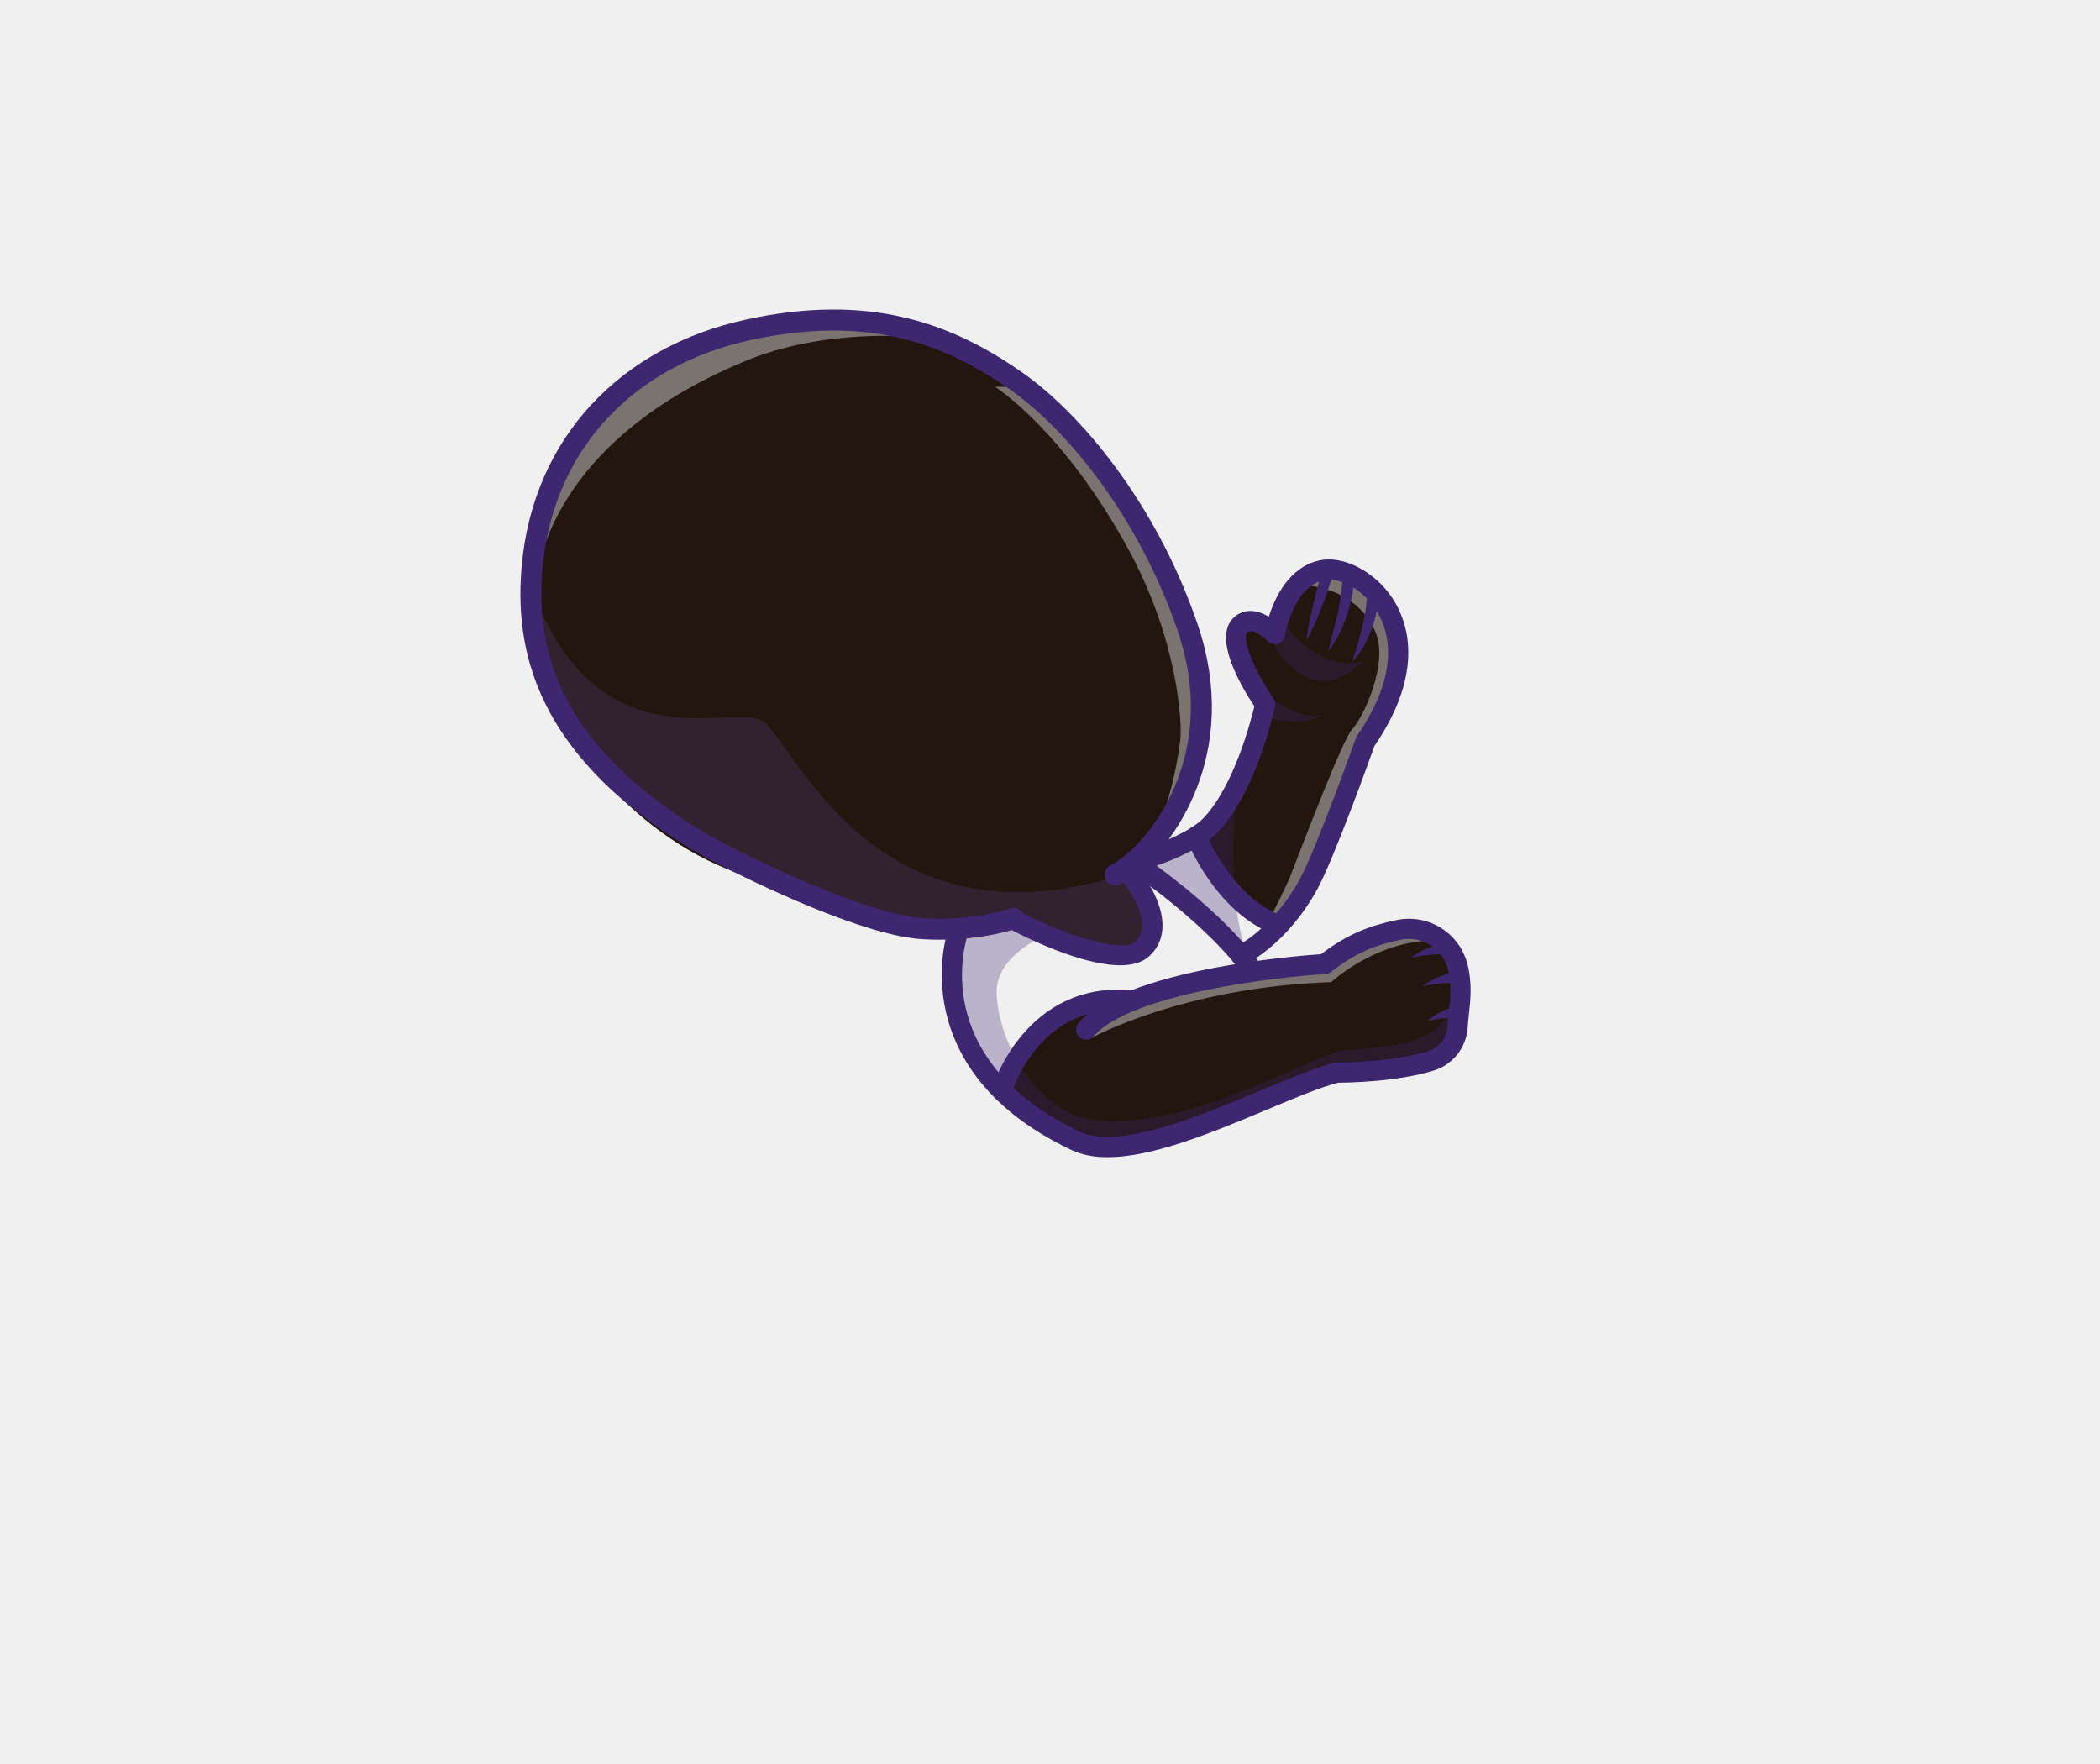
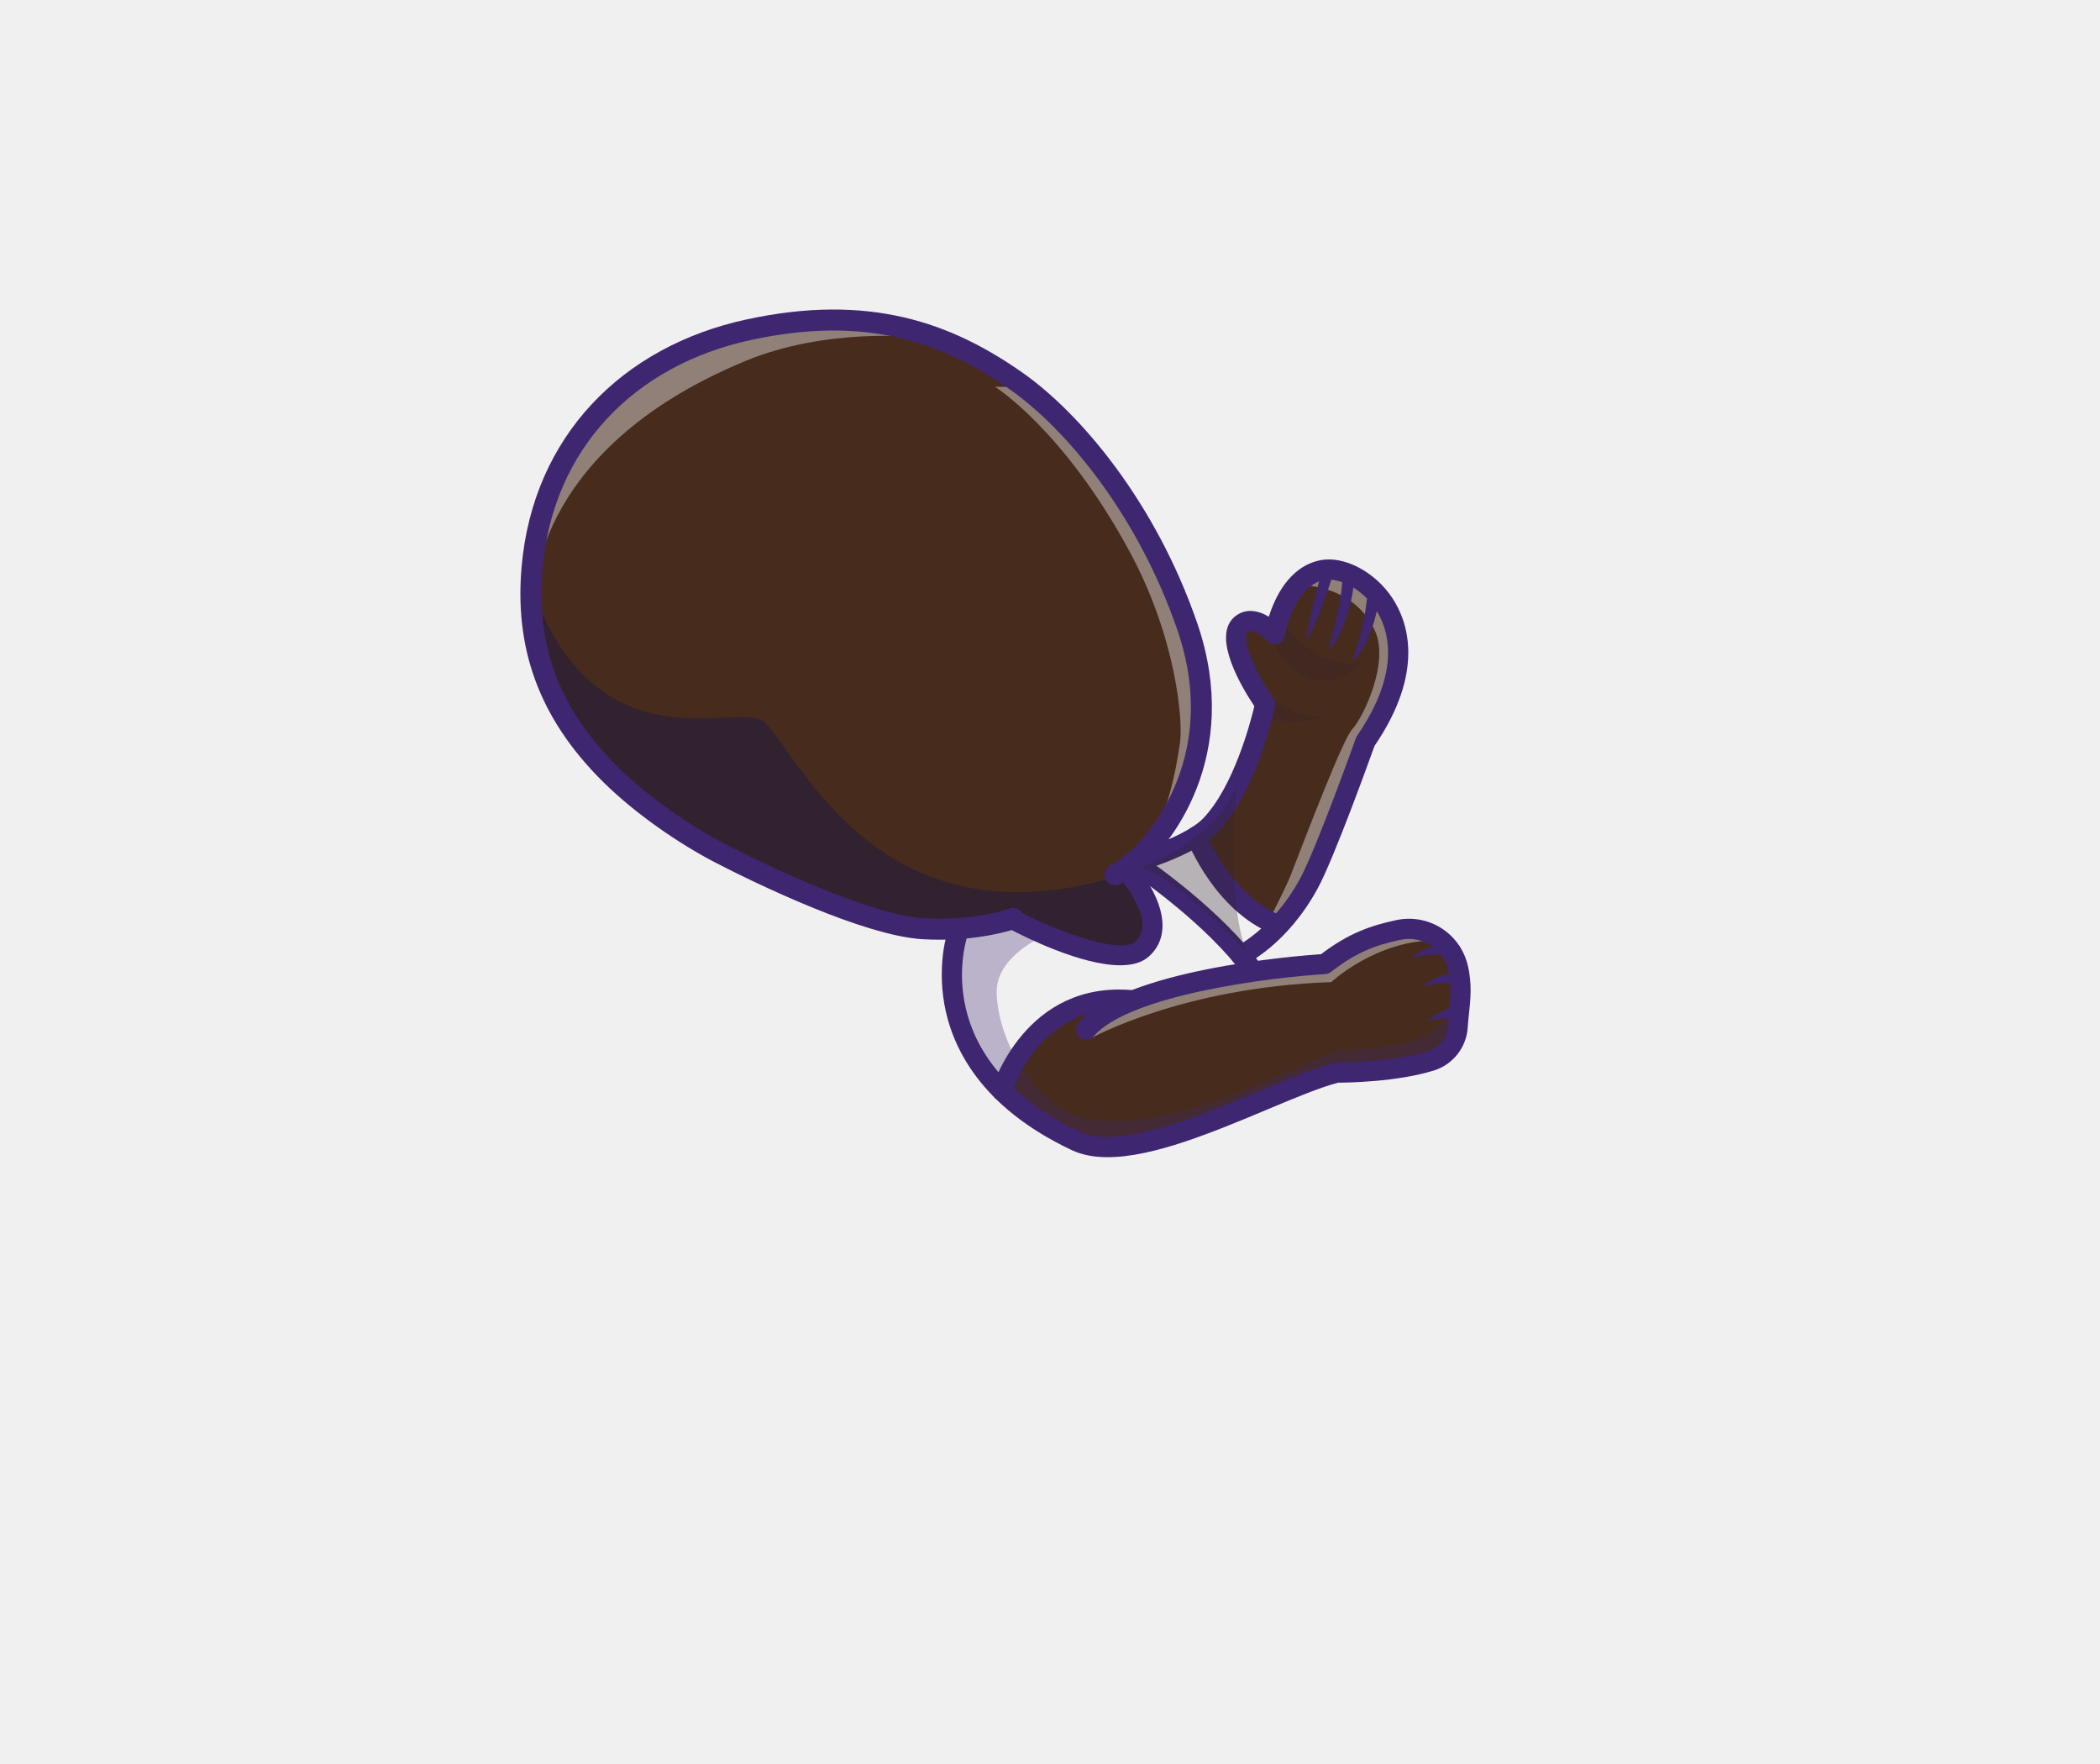
- <svg xmlns="http://www.w3.org/2000/svg" version="1.1" id="body" x="0px" y="0px" width="450px" height="378px" viewBox="0 0 450 378" enable-background="new 0 0 450 378" xml:space="preserve">
-   <path fill="#23160F" d="M239.795,215.669c0,0,24.697-9.081,43.4-9.091c0,0,17.678-13.02,26.314-4.394  c8.635,8.626,1.617,21.849-1.895,24.766c-3.513,2.917-21.106,2.891-21.106,2.891s-36.561,15.951-51.352,15.959  c-10.682,0.006-20.474-13.555-20.474-13.555S223.699,210.825,239.795,215.669" />
-   <path opacity="0.3" fill="#3E2670" d="M224.039,200.399c0,0-10.775,4.337-10.47,12.504c0.417,11.18,9.23,25.869,21.174,27.138  c20.749,2.204,47.707-14.585,53.014-14.95c15.384-1.057,21.892-2.333,23.831-12.242c0,0,1.082,10.432-2.026,12.847  c-3.107,2.415-20.127,3.364-26.727,5.248c-6.6,1.884-34.119,16.5-47.678,14.856c-13.559-1.644-25.577-15.939-28.696-23.345  c-3.12-7.406-0.911-23.361-0.911-23.361l11.503-1.978L224.039,200.399z" />
-   <path opacity="0.4" fill="#FFFFFF" d="M233.662,222.535c0,0,19.558-10.988,51.599-12.081c0,0,9.553-8.939,22.338-8.946  c0,0,2.528-1.859-9.599-1.853c-12.128,0.007-13.338,7.077-13.338,7.077S248.897,205.727,233.662,222.535" />
-   <path fill="#3E2670" d="M311.485,204.673c-0.589-0.091-1.392-0.153-2.116-0.173c-0.746-0.009-1.504-0.004-2.269,0.047  c-0.761,0.064-1.537,0.127-2.314,0.249c-0.784,0.096-1.562,0.257-2.374,0.387c0.645-0.503,1.339-0.943,2.07-1.325  c0.729-0.39,1.502-0.693,2.293-0.958c0.795-0.254,1.614-0.459,2.454-0.573c0.859-0.118,1.652-0.194,2.641-0.089  c0.677,0.072,1.167,0.68,1.095,1.357s-0.68,1.168-1.357,1.096c-0.018-0.002-0.036-0.005-0.053-0.007L311.485,204.673z" />
-   <path fill="#3E2670" d="M312.976,210.825c-0.166-0.037-0.544-0.099-0.844-0.117c-0.319-0.036-0.651-0.053-0.985-0.06  c-0.669-0.013-1.361-0.001-2.054,0.067c-1.4,0.096-2.813,0.361-4.278,0.628c0.294-0.226,0.601-0.436,0.907-0.653  c0.317-0.191,0.633-0.394,0.96-0.577c0.656-0.361,1.341-0.68,2.053-0.957c0.717-0.252,1.454-0.49,2.226-0.629  c0.387-0.066,0.778-0.126,1.182-0.154c0.424-0.016,0.771-0.045,1.319,0.035c0.674,0.099,1.14,0.726,1.042,1.4  c-0.099,0.674-0.726,1.141-1.4,1.042c-0.03-0.004-0.06-0.01-0.089-0.016L312.976,210.825z" />
-   <path fill="#3E2670" d="M311.597,218.166c0.144,0.077,0.112,0.053,0.15,0.068c0.033,0.009,0.021,0.004,0.033,0.006  c0.018,0,0.017-0.005,0.009-0.01c-0.001-0.011-0.042-0.021-0.069-0.034c-0.073-0.022-0.166-0.038-0.272-0.054  c-0.208-0.034-0.453-0.041-0.703-0.04c-0.507-0.012-1.044,0.056-1.59,0.106c-1.093,0.129-2.209,0.344-3.343,0.555  c0.913-0.705,1.873-1.345,2.913-1.905c0.524-0.28,1.065-0.527,1.662-0.735c0.303-0.094,0.613-0.182,0.965-0.238  c0.174-0.031,0.362-0.043,0.569-0.045c0.111,0.004,0.211,0.003,0.347,0.023c0.06,0.007,0.127,0.018,0.213,0.039  c0.044,0.012,0.067,0.014,0.133,0.038c0.07,0.028,0.071,0.015,0.246,0.109c0.585,0.349,0.776,1.105,0.427,1.69  C312.938,218.324,312.181,218.515,311.597,218.166" />
-   <path fill="#3E2670" d="M214.686,235.881c-0.202,0-0.407-0.028-0.611-0.088c-1.141-0.337-1.795-1.531-1.462-2.673  c0.069-0.232,7.085-23.225,30.395-20.912c1.185,0.117,2.051,1.174,1.933,2.359c-0.118,1.186-1.167,2.043-2.36,1.933  c-19.712-1.949-25.587,17.025-25.828,17.834C216.476,235.272,215.616,235.88,214.686,235.881" />
-   <path fill="#23160F" d="M160.319,70.681c25.787-5.617,42.997,0.43,57.702,10.723c11.915,8.34,27.62,27.271,36.426,52.936  c9.301,27.109-7.088,46.792-12.47,51.152c0,0,8.788,11.738,4.938,15.592c-3.85,3.854-16.323,1.808-27.907-4.191  c0,0-7.302,1.681-18.859,1.958c-9.077,0.218-26.018-5.218-44.255-12.596c-22.066-8.927-44.634-33.51-41.872-64.681  C116.404,94.681,134.739,76.253,160.319,70.681z" />
-   <path opacity="0.4" fill="#FFFFFF" d="M213.241,82.9c0,0,14.738,9.227,28.83,35.311c10.08,18.657,11.413,36.351,10.808,40.778  c-2.149,15.717-6.965,22.756-6.965,22.756s17.46-14.134,9.888-43.403c-7.573-29.269-36.552-55.445-36.552-55.445L213.241,82.9z" />
-   <path fill="#322230" d="M164.021,154.936c7.787,7.915,24.846,47.681,74.801,33.024l3.202-0.002c0,0,8.09,13.037,2.244,16.277  c-5.846,3.24-27.216-6.608-27.216-6.608s-26.35,6.331-57.754-12.563c-8.572-5.157-28.34-15.574-34.979-25.277  c-9.865-14.418-9.594-31.401-8.17-28.34C131.468,164.383,158.917,149.748,164.021,154.936z" />
-   <path opacity="0.4" fill="#FFFFFF" d="M114.362,129.064c0,0-1.532-32.34,45.447-51.745c17.18-7.096,36.255-5.106,36.255-5.106  s-38.298-14.809-68.596,18.553C112.025,107.771,114.362,129.064,114.362,129.064z" />
-   <path fill="none" stroke="#3E2670" stroke-width="4.5" stroke-linecap="round" stroke-linejoin="round" stroke-miterlimit="10" d="  M238.957,187.447c0,0,1.447-0.766,3.019-1.955c7.063-5.34,21.771-24.043,12.47-51.152c-8.805-25.665-24.766-44.34-36.681-52.681  c-14.705-10.293-31.66-16.596-57.447-10.979c-25.58,5.572-43.915,24-46.298,50.894c-1.44,16.253,3.064,30.809,16.851,44.426  c6.635,6.553,15.767,12.845,23.319,16.766c8.851,4.596,31.66,15.574,43.745,16.255c11.542,0.65,19.234-2.213,19.234-2.213" />
-   <path fill="#3E2670" d="M240.06,206.844c-8.435,0.005-20.659-6.164-23.604-7.719c-1.053-0.556-1.457-1.86-0.9-2.914  c0.555-1.053,1.856-1.457,2.914-0.901c8.131,4.288,21.646,9.304,24.827,6.449c4.775-4.278-3.348-13.657-3.696-14.054  c-0.785-0.896-0.695-2.259,0.2-3.045c0.896-0.784,2.258-0.695,3.045,0.201c5.23,5.967,9.24,14.815,3.331,20.111  C244.685,206.309,242.535,206.843,240.06,206.844" />
-   <path fill="#3E2670" d="M237.366,247.968c-2.859,0.002-5.459-0.453-7.698-1.509c-19.693-9.292-25.733-22.209-27.332-31.409  c-1.535-8.828,0.654-16.446,1.689-17.481c0.841-0.842,2.208-0.842,3.05,0.001c0.703,0.703,0.819,1.771,0.348,2.595  c-0.461,1.264-8.85,26.851,24.086,42.392c8.191,3.867,25.729-3.482,38.533-8.85c6.372-2.669,11.875-4.976,15.96-5.963  c0.172-0.041,0.341-0.064,0.522-0.06c0.115,0.002,11.503,0.054,19.476-2.416c2.382-0.738,4.074-2.913,4.208-5.41  c0.052-0.976,0.159-1.954,0.272-2.988c0.311-2.853,0.633-5.803-0.163-9.048c-1.126-4.59-5.622-7.415-10.241-6.43  c-5.26,1.122-9.38,2.609-14.875,6.888c-0.343,0.268-0.761,0.426-1.197,0.451c-11.177,0.665-41.882,4.353-49.641,13.32  c-0.779,0.902-2.14,0.999-3.042,0.22c-0.901-0.779-1-2.141-0.22-3.042c9.928-11.474,46.386-14.38,51.981-14.761  c5.869-4.458,10.536-6.11,16.095-7.295c6.903-1.475,13.643,2.751,15.329,9.621c0.977,3.985,0.598,7.469,0.262,10.543  c-0.106,0.974-0.206,1.894-0.252,2.752c-0.231,4.292-3.141,8.029-7.24,9.3c-7.995,2.477-18.619,2.607-20.507,2.61  c-3.746,0.946-9.245,3.251-15.059,5.687C260.051,242.572,247.188,247.963,237.366,247.968 M207.078,200.617  c-0.001,0.001-0.002,0.002-0.003,0.003C207.076,200.619,207.077,200.618,207.078,200.617 M207.083,200.612  c-0.001,0.001-0.002,0.002-0.003,0.003C207.081,200.614,207.082,200.613,207.083,200.612" />
-   <path fill="#23160F" d="M256.841,179.723c0,0,12.838-14.054,14.036-27.825c0,0-8.025-14.99-5.103-17.916  c2.922-2.925,7.415,1.897,7.415,1.897s2.888-14.845,13.106-13.7c10.218,1.144,19.831,16.905,8.41,33.371  c0,0-12.049,37.68-21.152,42.583C273.552,198.133,260.284,192.343,256.841,179.723" />
-   <path opacity="0.4" fill="#FFFFFF" d="M278.239,125.35c0,0,11.804-0.387,16.431,9.89c3.15,6.994-2.873,18.972-4.855,20.956  c-1.982,1.985-9.838,22.603-13.194,31.233c-1.598,4.11-7.926,15.972-7.926,15.972s13.475-12.278,17.78-27.482  c4.306-15.204,7.64-18.577,7.64-18.577s7.928-15.121,4.65-22.207c-3.277-7.085-5.638-13.903-12.47-12.955  C279.462,123.128,278.239,125.35,278.239,125.35" />
-   <path fill="#3E2670" d="M290.071,125.014c-0.086,1.408-0.312,2.662-0.623,3.95c-0.299,1.276-0.673,2.53-1.125,3.752  c-0.468,1.218-0.949,2.425-1.566,3.57c-0.594,1.154-1.315,2.245-2.131,3.26c0.287-1.277,0.632-2.5,0.949-3.723  c0.334-1.215,0.644-2.429,0.914-3.646c0.274-1.217,0.498-2.439,0.697-3.658c0.176-1.208,0.345-2.475,0.422-3.607l0.004-0.057  c0.046-0.679,0.634-1.192,1.313-1.145C289.601,123.756,290.112,124.339,290.071,125.014" />
-   <path fill="#3E2670" d="M295.328,128.864c-0.119,1.258-0.347,2.387-0.661,3.541c-0.297,1.146-0.677,2.268-1.125,3.359  c-0.454,1.09-0.951,2.161-1.569,3.166c-0.594,1.015-1.338,1.947-2.166,2.783c0.323-1.142,0.691-2.216,1.009-3.304  c0.332-1.079,0.656-2.15,0.908-3.239c0.269-1.083,0.497-2.173,0.692-3.263c0.178-1.082,0.349-2.213,0.454-3.234l0.005-0.051  c0.07-0.677,0.675-1.169,1.352-1.099C294.901,127.592,295.391,128.191,295.328,128.864" />
-   <path opacity="0.3" fill="#3E2670" d="M274.233,132.298c0,0,7.409,12.101,17.723,9.414c0,0-8.062,9.762-16.901-0.505  C270.082,135.431,274.233,132.298,274.233,132.298" />
-   <path opacity="0.3" fill="#3E2670" d="M272.617,149.633c0,0,5.115,4.515,10.662,3.69c0,0-4.313,2.673-12.226,0.337L272.617,149.633z  " />
-   <path fill="#3E2670" d="M285.802,122.454c-0.36,1.275-0.753,2.53-1.187,3.778c-0.418,1.251-0.866,2.493-1.334,3.728  c-0.946,2.466-1.92,4.928-3.327,7.23c0.276-2.681,0.899-5.231,1.5-7.792c0.613-2.555,1.255-5.105,1.977-7.618  c0.187-0.655,0.869-1.033,1.524-0.846C285.609,121.121,285.989,121.799,285.802,122.454" />
-   <path fill="#3E2670" d="M265.903,206.87c-0.815,0-1.595-0.463-1.96-1.251c-0.501-1.081-0.03-2.363,1.051-2.864  c0.069-0.033,7.735-3.744,13.543-14.375c3.523-6.448,11.937-29.998,12.021-30.235c0.063-0.176,0.149-0.344,0.255-0.498  c9.732-14.137,6.63-23.089,3.915-27.166c-3.068-4.608-8.105-6.801-11.03-6.189c-6.535,1.372-8.363,11.819-8.379,11.925  c-0.128,0.809-0.703,1.475-1.484,1.72c-0.78,0.247-1.634,0.029-2.202-0.563c-0.86-0.885-2.573-2.139-3.679-2.147  c-0.255,0.026-0.448,0.074-0.655,0.28c-1.287,1.288,1.425,8.17,5.579,14.161c0.338,0.488,0.46,1.093,0.339,1.673  c-0.157,0.742-3.917,18.276-12.273,27.008c-4.162,4.349-13.944,7.534-16.842,8.407c-1.143,0.343-2.344-0.304-2.688-1.443  c-0.343-1.141,0.303-2.344,1.444-2.688c5.198-1.564,12.238-4.404,14.969-7.258c6.513-6.806,10.108-20.448,10.966-24.034  c-2.774-4.152-8.916-14.5-4.545-18.874c1.008-1.011,2.286-1.545,3.694-1.546c0.019,0,0.038,0,0.057,0  c1.409,0.014,2.769,0.57,3.895,1.236c1.296-4.129,4.355-10.701,10.919-12.078c5.076-1.071,11.75,2.379,15.505,8.019  c3.304,4.962,7.183,15.669-3.791,31.769c-0.991,2.767-8.686,24.149-12.204,30.59c-6.533,11.956-15.153,16.052-15.516,16.22  C266.514,206.805,266.206,206.87,265.903,206.87" />
-   <path fill="#3E2670" d="M273.552,200.291c-0.267,0-0.537-0.05-0.8-0.155c-12.347-4.926-18.174-19.503-18.415-20.121  c-0.435-1.109,0.113-2.361,1.222-2.794c1.109-0.434,2.36,0.112,2.795,1.22c0.07,0.178,5.423,13.469,15.997,17.689  c1.106,0.441,1.646,1.696,1.204,2.802C275.218,199.776,274.409,200.291,273.552,200.291" />
-   <path fill="#3E2670" d="M268.193,209.809c-0.671,0-1.332-0.311-1.754-0.898c-7.576-10.535-22.557-20.951-24.24-22.104  c-0.983-0.674-1.234-2.016-0.561-2.999c0.674-0.984,2.016-1.235,2.999-0.561c2.85,1.953,17.466,12.245,25.305,23.146  c0.695,0.967,0.475,2.315-0.492,3.01C269.069,209.677,268.629,209.809,268.193,209.809" />
-   <path opacity="0.3" fill="#3E2670" d="M264.938,168.602c0,0-2.381,23.675,2.189,35.431c0,0-12.554-14.117-22.588-18.226  C244.539,185.807,259.752,180.926,264.938,168.602" />
+ <svg xmlns="http://www.w3.org/2000/svg" width="450" height="378" viewBox="0 0 450 378" fill="none">
+   <path d="M239.795 215.669C239.795 215.669 264.492 206.588 283.195 206.578C283.195 206.578 300.873 193.558 309.509 202.184C318.144 210.81 311.126 224.033 307.614 226.95C304.101 229.867 286.508 229.841 286.508 229.841C286.508 229.841 249.947 245.792 235.156 245.8C224.474 245.806 214.682 232.245 214.682 232.245C214.682 232.245 223.699 210.825 239.795 215.669Z" fill="#472C1D" />
+   <path opacity="0.3" d="M224.039 200.399C224.039 200.399 213.264 204.736 213.569 212.903C213.986 224.083 222.799 238.772 234.743 240.041C255.492 242.245 282.45 225.456 287.757 225.091C303.141 224.034 309.649 222.758 311.588 212.849C311.588 212.849 312.67 223.281 309.562 225.696C306.455 228.111 289.435 229.06 282.835 230.944C276.235 232.828 248.716 247.444 235.157 245.8C221.598 244.156 209.58 229.861 206.461 222.455C203.341 215.049 205.55 199.094 205.55 199.094L217.053 197.116L224.039 200.399Z" fill="#3E2670" />
+   <path opacity="0.4" d="M233.662 222.535C233.662 222.535 253.22 211.547 285.261 210.454C285.261 210.454 294.814 201.515 307.599 201.508C307.599 201.508 310.127 199.649 298 199.655C285.872 199.662 284.662 206.732 284.662 206.732C284.662 206.732 248.897 205.727 233.662 222.535Z" fill="white" />
+   <path d="M311.485 204.673C310.896 204.582 310.093 204.52 309.369 204.5C308.623 204.491 307.865 204.496 307.1 204.547C306.339 204.611 305.563 204.674 304.786 204.796C304.002 204.892 303.224 205.053 302.412 205.183C303.057 204.68 303.751 204.24 304.482 203.858C305.211 203.468 305.984 203.165 306.775 202.9C307.57 202.646 308.389 202.441 309.229 202.327C310.088 202.209 310.881 202.133 311.87 202.238C312.547 202.31 313.037 202.918 312.965 203.595C312.893 204.272 312.285 204.763 311.608 204.691C311.59 204.689 311.572 204.686 311.555 204.684L311.485 204.673Z" fill="#3E2670" />
+   <path d="M312.976 210.825C312.81 210.788 312.432 210.726 312.132 210.708C311.813 210.672 311.481 210.655 311.147 210.648C310.478 210.635 309.786 210.647 309.093 210.715C307.693 210.811 306.28 211.076 304.815 211.343C305.109 211.117 305.416 210.907 305.722 210.69C306.039 210.499 306.355 210.296 306.682 210.113C307.338 209.752 308.023 209.433 308.735 209.156C309.452 208.904 310.189 208.666 310.961 208.527C311.348 208.461 311.739 208.401 312.143 208.373C312.567 208.357 312.914 208.328 313.462 208.408C314.136 208.507 314.602 209.134 314.504 209.808C314.405 210.482 313.778 210.949 313.104 210.85C313.074 210.846 313.044 210.84 313.015 210.834L312.976 210.825Z" fill="#3E2670" />
+   <path d="M311.597 218.166C311.741 218.243 311.709 218.219 311.747 218.234C311.78 218.243 311.768 218.238 311.78 218.24C311.798 218.24 311.797 218.235 311.789 218.23C311.788 218.219 311.747 218.209 311.72 218.196C311.647 218.174 311.554 218.158 311.448 218.142C311.24 218.108 310.995 218.101 310.745 218.102C310.238 218.09 309.701 218.158 309.155 218.208C308.062 218.337 306.946 218.552 305.812 218.763C306.725 218.058 307.685 217.418 308.725 216.858C309.249 216.578 309.79 216.331 310.387 216.123C310.69 216.029 311 215.941 311.352 215.885C311.526 215.854 311.714 215.842 311.921 215.84C312.032 215.844 312.132 215.843 312.268 215.863C312.328 215.87 312.395 215.881 312.481 215.902C312.525 215.914 312.548 215.916 312.614 215.94C312.684 215.968 312.685 215.955 312.86 216.049C313.445 216.398 313.636 217.154 313.287 217.739C312.938 218.324 312.181 218.515 311.597 218.166Z" fill="#3E2670" />
+   <path d="M214.686 235.881C214.484 235.881 214.279 235.853 214.075 235.793C212.934 235.456 212.28 234.262 212.613 233.12C212.682 232.888 219.698 209.895 243.008 212.208C244.193 212.325 245.059 213.382 244.941 214.567C244.823 215.753 243.774 216.61 242.581 216.5C222.869 214.551 216.994 233.525 216.753 234.334C216.476 235.272 215.616 235.88 214.686 235.881Z" fill="#3E2670" />
+   <path d="M160.319 70.681C186.106 65.064 203.316 71.111 218.021 81.404C229.936 89.744 245.641 108.675 254.447 134.34C263.748 161.449 247.359 181.132 241.977 185.492C241.977 185.492 250.765 197.23 246.915 201.084C243.065 204.938 230.592 202.892 219.008 196.893C219.008 196.893 211.706 198.574 200.149 198.851C191.072 199.069 174.237 192.378 156 185C133.934 176.073 111.26 152.745 114.022 121.574C116.404 94.681 134.739 76.253 160.319 70.681Z" fill="#472C1D" />
+   <path opacity="0.4" d="M213.241 82.9C213.241 82.9 227.979 92.127 242.071 118.211C252.151 136.868 253.484 154.562 252.879 158.989C250.73 174.706 245.914 181.745 245.914 181.745C245.914 181.745 263.374 167.611 255.802 138.342C248.229 109.073 219.25 82.897 219.25 82.897L213.241 82.9Z" fill="white" />
+   <path d="M164.021 154.936C171.808 162.851 188.867 202.617 238.822 187.96L242.024 187.958C242.024 187.958 250.114 200.995 244.268 204.235C238.422 207.475 217.052 197.627 217.052 197.627C217.052 197.627 190.702 203.958 159.298 185.064C150.726 179.907 130.958 169.49 124.319 159.787C114.454 145.369 114.725 128.386 116.149 131.447C131.468 164.383 158.917 149.748 164.021 154.936Z" fill="#322230" />
+   <path opacity="0.4" d="M114.362 129.064C114.362 129.064 112.83 96.724 159.809 77.319C176.989 70.223 196.064 72.213 196.064 72.213C196.064 72.213 157.766 57.404 127.468 90.766C112.025 107.771 114.362 129.064 114.362 129.064Z" fill="white" />
+   <path d="M238.957 187.447C238.957 187.447 240.404 186.681 241.976 185.492C249.039 180.152 263.747 161.449 254.446 134.34C245.641 108.675 229.68 90 217.765 81.659C203.06 71.366 186.105 65.063 160.318 70.68C134.738 76.252 116.403 94.68 114.02 121.574C112.58 137.827 117.084 152.383 130.871 166C137.506 172.553 146.638 178.845 154.19 182.766C163.041 187.362 185.85 198.34 197.935 199.021C209.477 199.671 217.169 196.808 217.169 196.808" stroke="#3E2670" stroke-width="4.5" stroke-miterlimit="10" stroke-linecap="round" stroke-linejoin="round" />
+   <path d="M240.06 206.844C231.625 206.849 219.401 200.68 216.456 199.125C215.403 198.569 214.999 197.265 215.556 196.211C216.111 195.158 217.412 194.754 218.47 195.31C226.601 199.598 240.116 204.614 243.297 201.759C248.072 197.481 239.949 188.102 239.601 187.705C238.816 186.809 238.906 185.446 239.801 184.66C240.697 183.876 242.059 183.965 242.846 184.861C248.076 190.828 252.086 199.676 246.177 204.972C244.685 206.309 242.535 206.843 240.06 206.844Z" fill="#3E2670" />
+   <path d="M237.366 247.968C234.507 247.97 231.907 247.515 229.668 246.459C209.975 237.167 203.935 224.25 202.336 215.05C200.801 206.222 202.99 198.604 204.025 197.569C204.866 196.727 206.233 196.727 207.075 197.57C207.778 198.273 207.894 199.341 207.423 200.165C206.962 201.429 198.573 227.016 231.509 242.557C239.7 246.424 257.238 239.075 270.042 233.707C276.414 231.038 281.917 228.731 286.002 227.744C286.174 227.703 286.343 227.68 286.524 227.684C286.639 227.686 298.027 227.738 306 225.268C308.382 224.53 310.074 222.355 310.208 219.858C310.26 218.882 310.367 217.904 310.48 216.87C310.791 214.017 311.113 211.067 310.317 207.822C309.191 203.232 304.695 200.407 300.076 201.392C294.816 202.514 290.696 204.001 285.201 208.28C284.858 208.548 284.44 208.706 284.004 208.731C272.827 209.396 242.122 213.084 234.363 222.051C233.584 222.953 232.223 223.05 231.321 222.271C230.42 221.492 230.321 220.13 231.101 219.229C241.029 207.755 277.487 204.849 283.082 204.468C288.951 200.01 293.618 198.358 299.177 197.173C306.08 195.698 312.82 199.924 314.506 206.794C315.483 210.779 315.104 214.263 314.768 217.337C314.662 218.311 314.562 219.231 314.516 220.089C314.285 224.381 311.375 228.118 307.276 229.389C299.281 231.866 288.657 231.996 286.769 231.999C283.023 232.945 277.524 235.25 271.71 237.686C260.051 242.572 247.188 247.963 237.366 247.968Z" fill="#3E2670" />
+   <path d="M256.841 179.723C256.841 179.723 269.679 165.669 270.877 151.898C270.877 151.898 262.852 136.908 265.774 133.982C268.696 131.057 273.189 135.879 273.189 135.879C273.189 135.879 276.077 121.034 286.295 122.179C296.513 123.323 306.126 139.084 294.705 155.55C294.705 155.55 282.656 193.23 273.553 198.133C273.553 198.133 260.284 192.343 256.841 179.723Z" fill="#472C1D" />
+   <path opacity="0.4" d="M278.239 125.35C278.239 125.35 290.043 124.963 294.67 135.24C297.82 142.234 291.797 154.212 289.815 156.196C287.833 158.181 279.977 178.799 276.621 187.429C275.023 191.539 268.695 203.401 268.695 203.401C268.695 203.401 282.17 191.123 286.475 175.919C290.781 160.715 294.115 157.342 294.115 157.342C294.115 157.342 302.043 142.221 298.765 135.135C295.488 128.05 293.127 121.232 286.295 122.18C279.462 123.128 278.239 125.35 278.239 125.35Z" fill="white" />
+   <path d="M290.071 125.014C289.985 126.422 289.759 127.676 289.448 128.964C289.149 130.24 288.775 131.494 288.323 132.716C287.855 133.934 287.374 135.141 286.757 136.286C286.163 137.44 285.442 138.531 284.626 139.546C284.913 138.269 285.258 137.046 285.575 135.823C285.909 134.608 286.219 133.394 286.489 132.177C286.763 130.96 286.987 129.738 287.186 128.519C287.362 127.311 287.531 126.044 287.608 124.912L287.612 124.855C287.658 124.176 288.246 123.663 288.925 123.71C289.601 123.756 290.112 124.339 290.071 125.014Z" fill="#3E2670" />
+   <path d="M295.328 128.864C295.209 130.122 294.981 131.251 294.667 132.405C294.37 133.551 293.99 134.673 293.542 135.764C293.088 136.854 292.591 137.925 291.973 138.93C291.379 139.945 290.635 140.877 289.807 141.713C290.13 140.571 290.498 139.497 290.816 138.409C291.148 137.33 291.472 136.259 291.724 135.17C291.993 134.087 292.221 132.997 292.416 131.907C292.594 130.825 292.765 129.694 292.87 128.673L292.875 128.622C292.945 127.945 293.55 127.453 294.227 127.523C294.901 127.592 295.391 128.191 295.328 128.864Z" fill="#3E2670" />
+   <path opacity="0.3" d="M274.233 132.298C274.233 132.298 281.642 144.399 291.956 141.712C291.956 141.712 283.894 151.474 275.055 141.207C270.082 135.431 274.233 132.298 274.233 132.298Z" fill="#322230" />
+   <path opacity="0.3" d="M272.617 149.633C272.617 149.633 277.732 154.148 283.279 153.323C283.279 153.323 278.966 155.996 271.053 153.66L272.617 149.633Z" fill="#322230" />
+   <path d="M285.802 122.454C285.442 123.729 285.049 124.984 284.615 126.232C284.197 127.483 283.749 128.725 283.281 129.96C282.335 132.426 281.361 134.888 279.954 137.19C280.23 134.509 280.853 131.959 281.454 129.398C282.067 126.843 282.709 124.293 283.431 121.78C283.618 121.125 284.3 120.747 284.955 120.934C285.609 121.121 285.989 121.799 285.802 122.454Z" fill="#3E2670" />
+   <path d="M265.903 206.87C265.088 206.87 264.308 206.407 263.943 205.619C263.442 204.538 263.913 203.256 264.994 202.755C265.063 202.722 272.729 199.011 278.537 188.38C282.06 181.932 290.474 158.382 290.558 158.145C290.621 157.969 290.707 157.801 290.813 157.647C300.545 143.51 297.443 134.558 294.728 130.481C291.66 125.873 286.623 123.68 283.698 124.292C277.163 125.664 275.335 136.111 275.319 136.217C275.191 137.026 274.616 137.692 273.835 137.937C273.055 138.184 272.201 137.966 271.633 137.374C270.773 136.489 269.06 135.235 267.954 135.227C267.699 135.253 267.506 135.301 267.299 135.507C266.012 136.795 268.724 143.677 272.878 149.668C273.216 150.156 273.338 150.761 273.217 151.341C273.06 152.083 269.3 169.617 260.944 178.349C256.782 182.698 247 185.883 244.102 186.756C242.959 187.099 241.758 186.452 241.414 185.313C241.071 184.172 241.717 182.969 242.858 182.625C248.056 181.061 255.096 178.221 257.827 175.367C264.34 168.561 267.935 154.919 268.793 151.333C266.019 147.181 259.877 136.833 264.248 132.459C265.256 131.448 266.534 130.914 267.942 130.913C267.961 130.913 267.98 130.913 267.999 130.913C269.408 130.927 270.768 131.483 271.894 132.149C273.19 128.02 276.249 121.448 282.813 120.071C287.889 119 294.563 122.45 298.318 128.09C301.622 133.052 305.501 143.759 294.527 159.859C293.536 162.626 285.841 184.008 282.323 190.449C275.79 202.405 267.17 206.501 266.807 206.669C266.514 206.805 266.206 206.87 265.903 206.87Z" fill="#3E2670" />
+   <path d="M273.552 200.291C273.285 200.291 273.015 200.241 272.752 200.136C260.405 195.21 254.578 180.633 254.337 180.015C253.902 178.906 254.45 177.654 255.559 177.221C256.668 176.787 257.919 177.333 258.354 178.441C258.424 178.619 263.777 191.91 274.351 196.13C275.457 196.571 275.997 197.826 275.555 198.932C275.218 199.776 274.409 200.291 273.552 200.291Z" fill="#3E2670" />
+   <path d="M268.193 209.809C267.522 209.809 266.861 209.498 266.439 208.911C258.863 198.376 243.882 187.96 242.199 186.807C241.216 186.133 240.965 184.791 241.638 183.808C242.312 182.824 243.654 182.573 244.637 183.247C247.487 185.2 262.103 195.492 269.942 206.393C270.637 207.36 270.417 208.708 269.45 209.403C269.069 209.677 268.629 209.809 268.193 209.809Z" fill="#3E2670" />
+   <path opacity="0.3" d="M264.938 168.602C264.938 168.602 262.557 192.277 267.127 204.033C267.127 204.033 254.573 189.916 244.539 185.807C244.539 185.807 259.752 180.926 264.938 168.602Z" fill="#322230" />
</svg>
